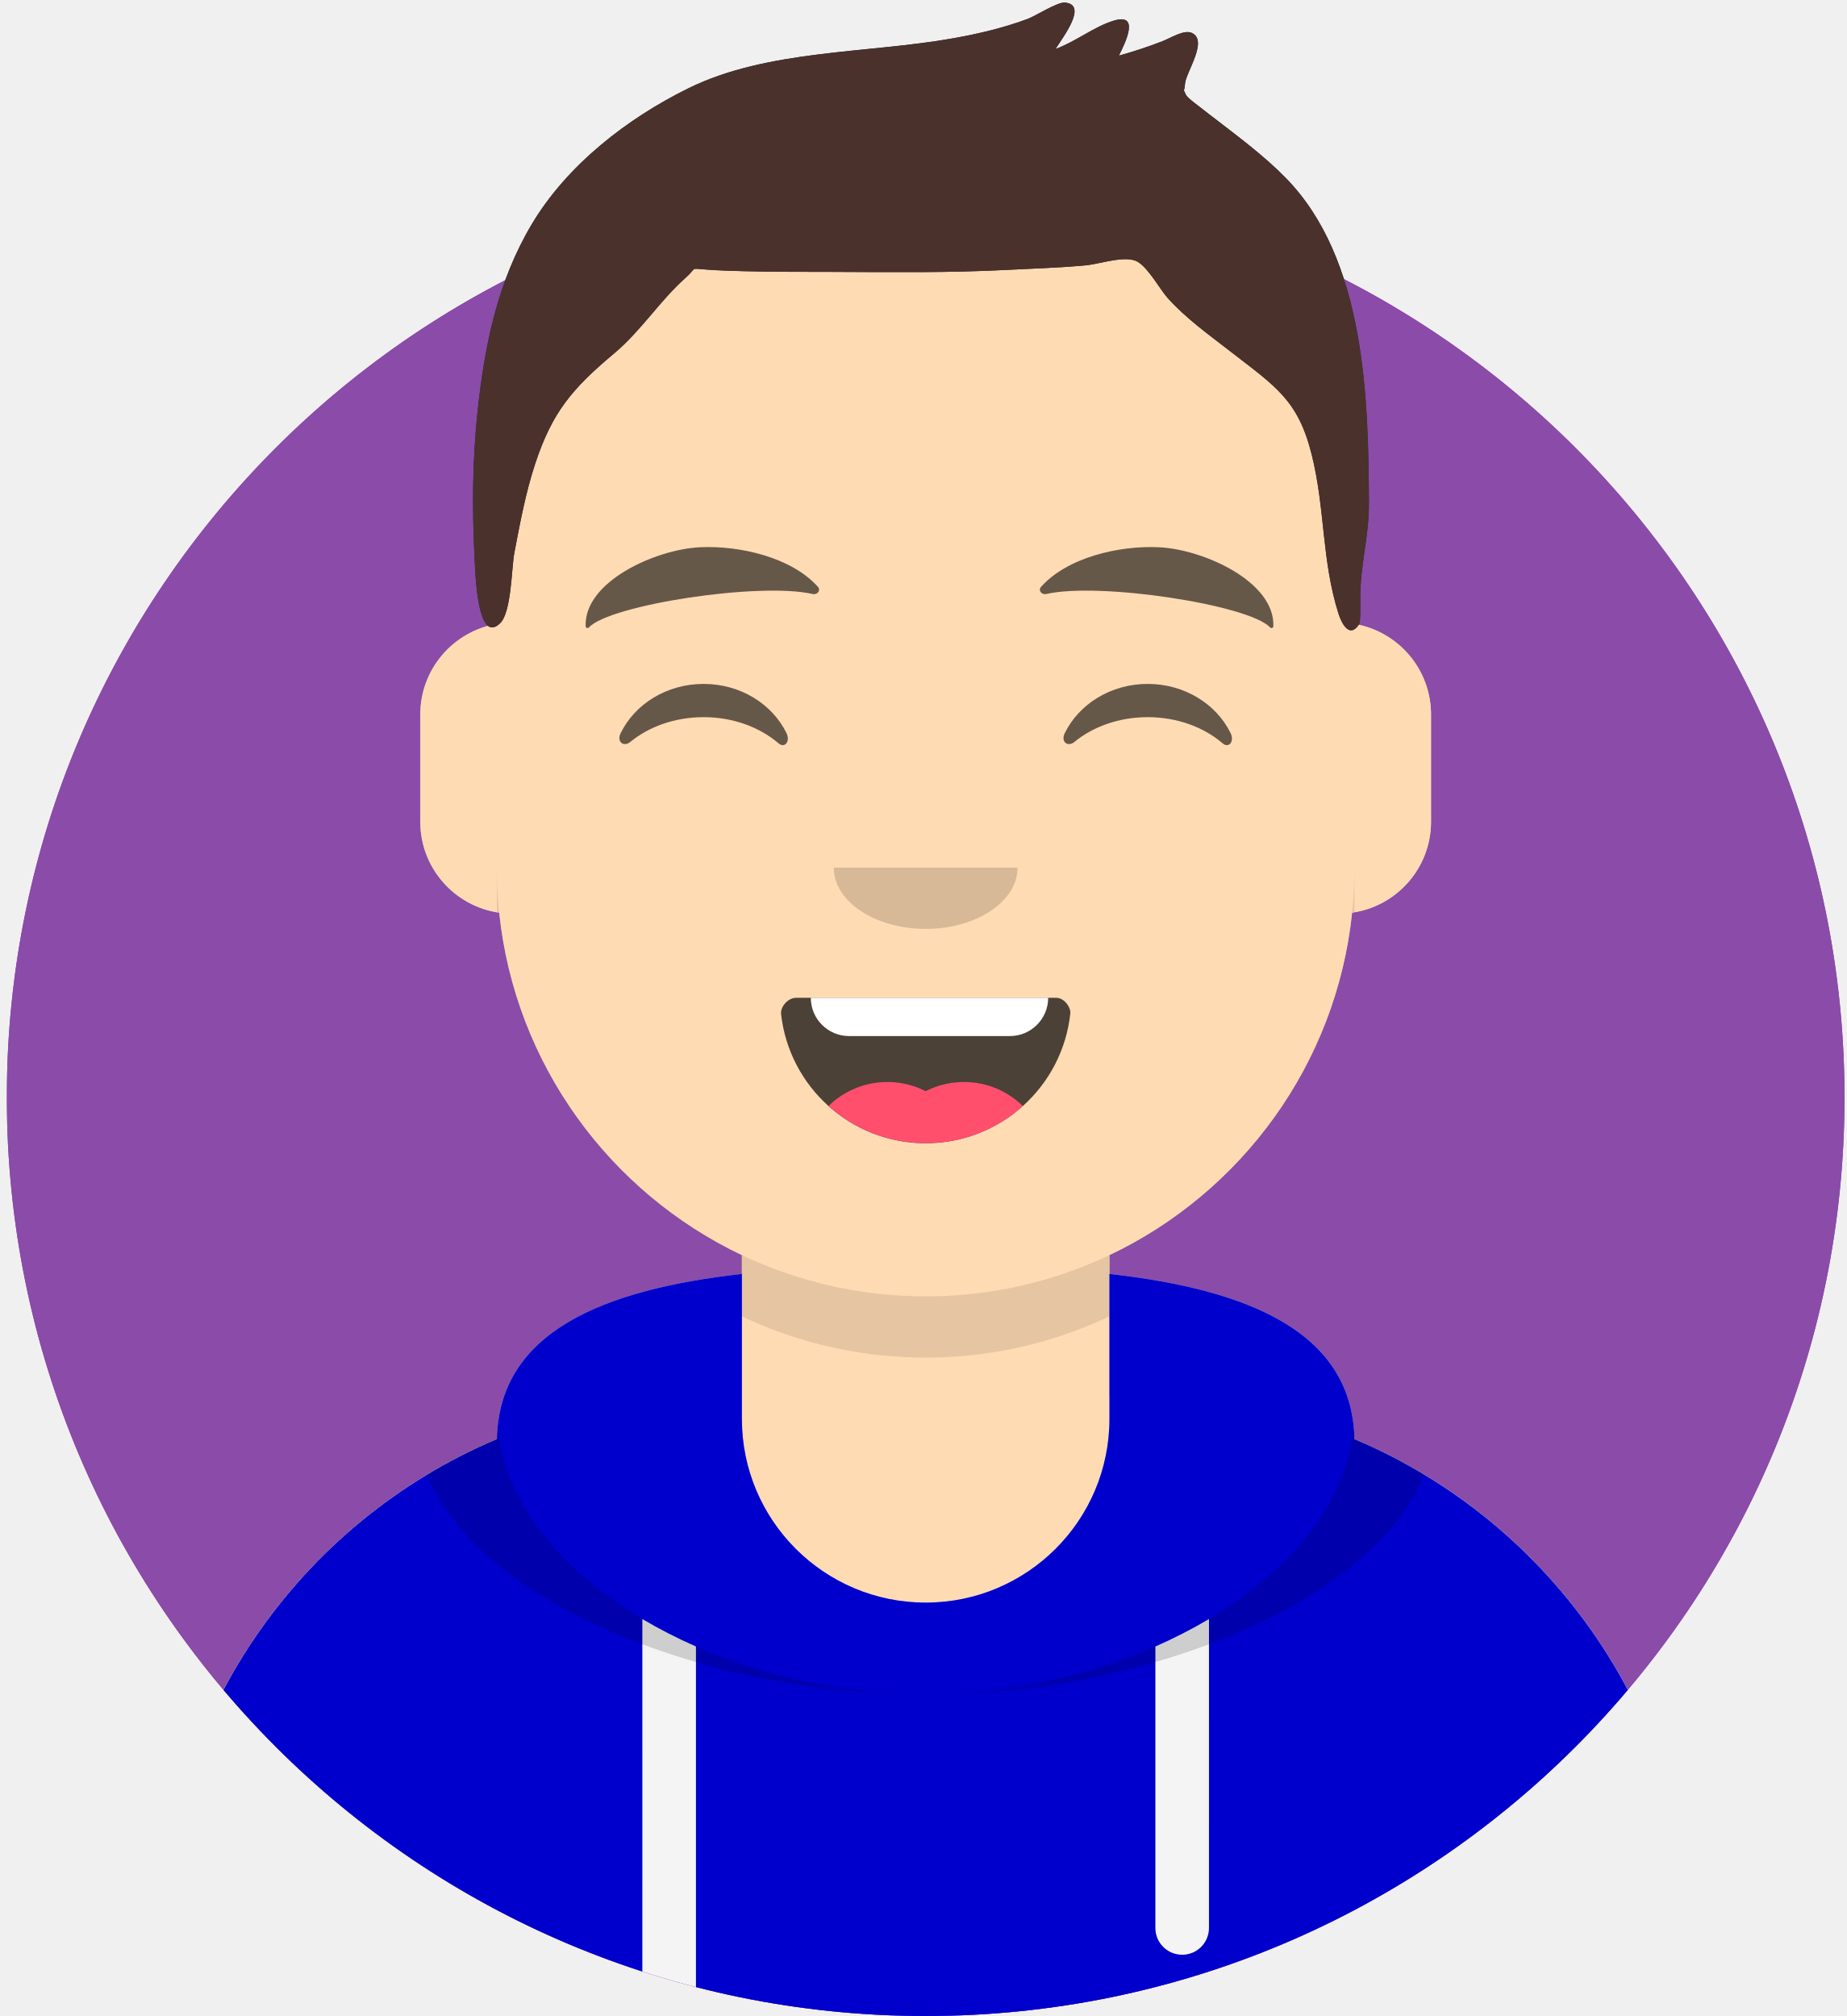
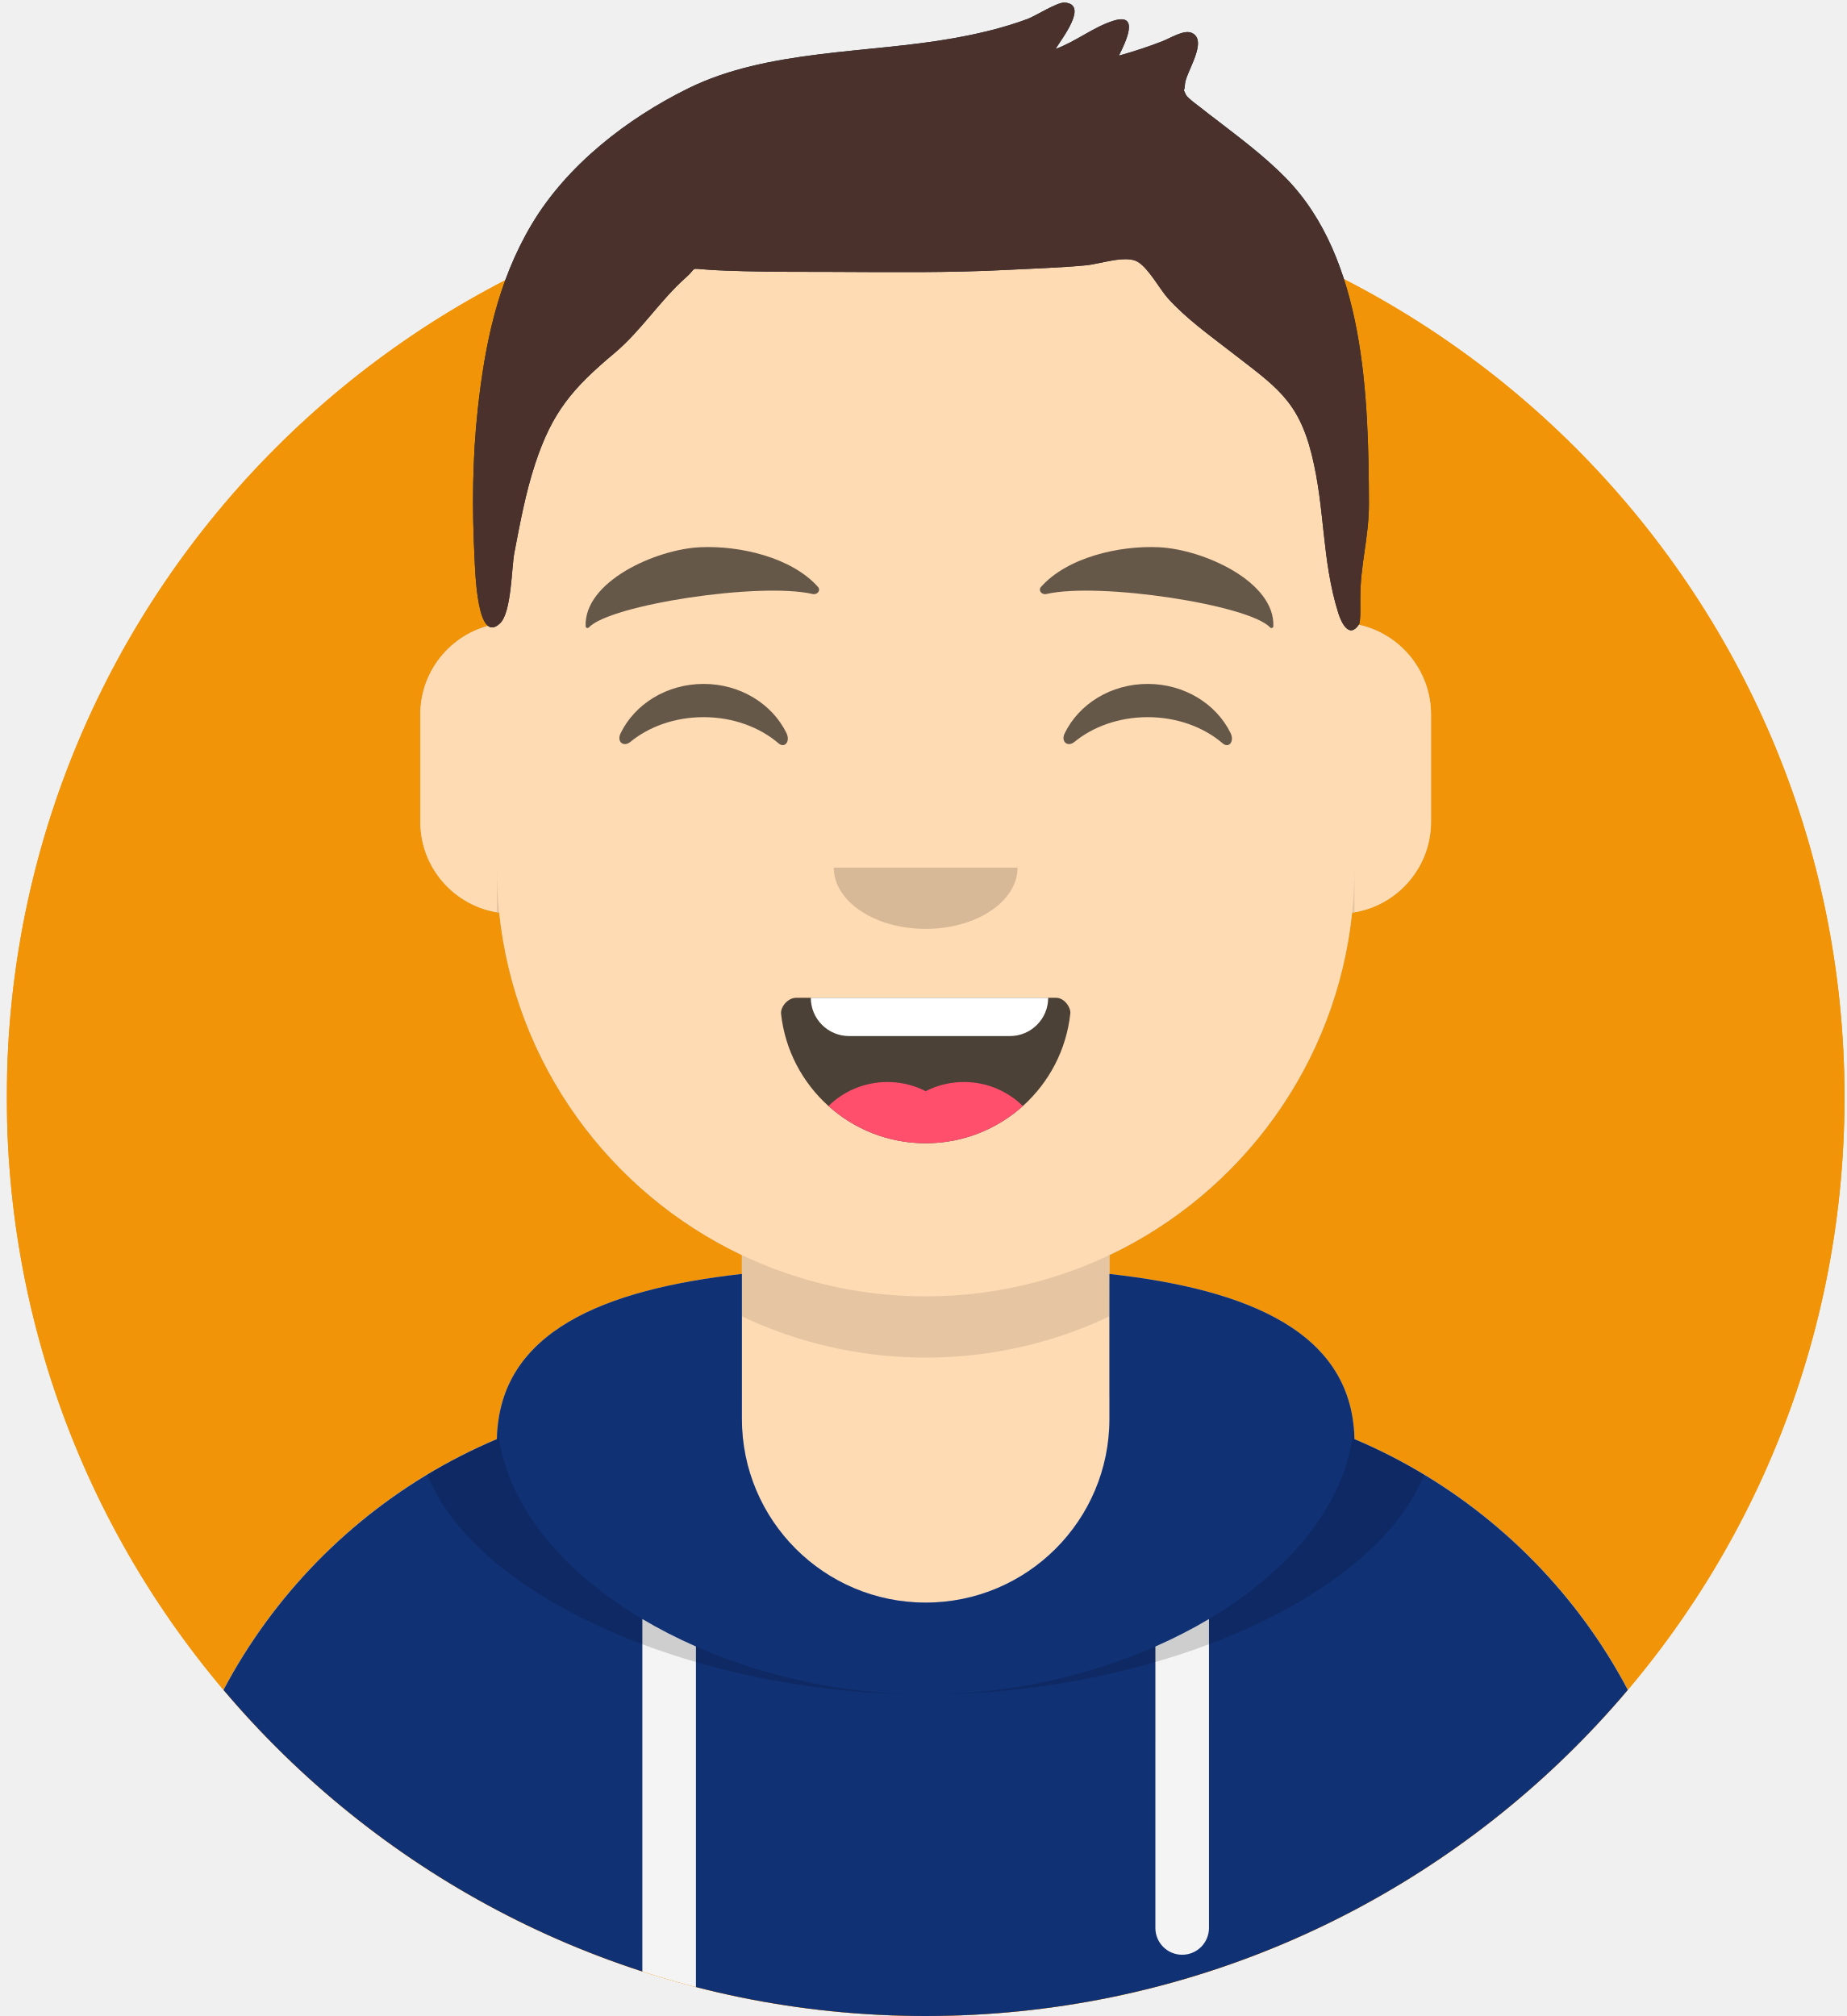
<svg xmlns="http://www.w3.org/2000/svg" xmlns:xlink="http://www.w3.org/1999/xlink" width="217px" height="237px" viewBox="0 0 217 237" version="1.1">
  <defs>
    <circle id="path-1" cx="108" cy="108" r="108" />
    <path d="M-3.19744231e-14,144 L-3.19744231e-14,-1.42108547e-14 L237.6,-1.42108547e-14 L237.6,144 L226.8,144 C226.8,203.647 178.447,252 118.8,252 C59.153,252 10.8,203.647 10.8,144 L10.8,144 L-3.19744231e-14,144 Z" id="path-3" />
    <path d="M90,0 C117.835,-5.11323436e-15 140.4,22.565 140.4,50.4 L140.401,55.949 C145.508,56.807 149.4,61.249 149.4,66.6 L149.4,79.2 C149.4,84.647 145.367,89.152 140.125,89.893 C138.265,107.718 127.114,122.78 111.601,130.149 L111.6,146.7 L115.2,146.7 C150.988,146.7 180,175.712 180,211.5 L180,219.6 L0,219.6 L0,211.5 C-4.38277231e-15,175.712 29.012,146.7 64.8,146.7 L68.4,146.7 L68.4,130.15 C52.886,122.78 41.735,107.718 39.875,89.893 C34.633,89.152 30.6,84.647 30.6,79.2 L30.6,66.6 C30.6,61.249 34.492,56.806 39.6,55.949 L39.6,50.4 C39.6,22.565 62.165,5.11323436e-15 90,0 Z" id="path-5" />
    <path d="M140.401,11.764 C156.691,13.587 169.2,18.597 169.2,31.569 L169.194,31.18 C192.467,41.01 208.8,64.047 208.8,90.9 L208.8,99 L28.8,99 L28.8,90.9 C28.8,64.047 45.133,41.01 68.406,31.18 C68.653,18.496 81.073,13.568 97.2,11.764 L97.2,28.8 C97.2,40.729 106.871,50.4 118.8,50.4 C130.729,50.4 140.4,40.729 140.4,28.8 L140.4,28.8 Z" id="path-7" />
    <path d="M31.606,13.615 C32.558,22.158 39.803,28.8 48.6,28.8 C57.424,28.8 64.687,22.117 65.603,13.536 C65.676,12.845 64.905,11.7 63.938,11.7 C50.534,11.7 40.264,11.7 33.378,11.7 C32.406,11.7 31.511,12.761 31.606,13.615 Z" id="path-9" />
    <rect id="path-11" x="0" y="0" width="237.6" height="252" />
    <path d="M118.135,20.928 C115.651,18.39 112.767,16.236 109.962,14.076 C109.343,13.6 108.715,13.135 108.109,12.641 C107.972,12.528 106.563,11.519 106.394,11.148 C105.988,10.254 106.224,10.95 106.28,9.884 C106.35,8.535 109.1,4.727 107.048,3.854 C106.146,3.47 104.536,4.492 103.67,4.83 C101.977,5.49 100.263,6.054 98.512,6.54 C99.351,4.869 100.95,1.524 97.944,2.419 C95.603,3.116 93.421,4.91 91.068,5.753 C91.847,4.477 94.96,0.523 92.147,0.302 C91.271,0.233 88.724,1.875 87.782,2.226 C84.959,3.275 82.075,3.953 79.111,4.487 C69.033,6.304 57.248,5.786 47.923,10.374 C40.735,13.911 33.636,19.4 29.484,26.389 C25.481,33.125 23.984,40.498 23.146,48.217 C22.532,53.882 22.482,59.738 22.769,65.424 C22.863,67.287 23.073,75.874 25.779,73.273 C27.127,71.978 27.117,66.745 27.457,64.974 C28.133,61.451 28.783,57.911 29.91,54.5 C31.895,48.49 34.238,45.687 39.184,41.547 C42.359,38.89 44.588,35.3 47.625,32.62 C48.99,31.416 47.949,31.542 50.143,31.7 C51.616,31.806 53.097,31.846 54.574,31.885 C57.99,31.974 61.412,31.951 64.829,31.963 C71.711,31.988 78.561,32.085 85.437,31.725 C88.492,31.565 91.556,31.478 94.603,31.195 C96.306,31.038 99.326,29.947 100.728,30.78 C102.01,31.543 103.342,34.034 104.263,35.054 C106.438,37.464 109.032,39.305 111.576,41.282 C116.881,45.403 119.559,46.98 121.17,53.421 C122.775,59.838 122.325,65.791 124.312,72.106 C124.662,73.217 125.586,75.13 126.726,73.415 C126.937,73.096 126.883,71.345 126.883,70.337 C126.883,66.27 127.913,63.218 127.9,59.123 C127.849,46.674 127.447,30.442 118.135,20.928 Z" id="path-13" />
  </defs>
  <g id="Website" stroke="none" stroke-width="1" fill="none" fill-rule="evenodd">
    <g id="mf-avatar" transform="translate(-10, -15)">
      <g id="Circle" transform="translate(10.8, 36)">
        <mask id="mask-2" fill="white">
          <use xlink:href="#path-1" />
        </mask>
-         <use id="Circle-Background" fill="#972dc2" xlink:href="#path-1" />
-         <g id="🖍-Circle-Color" mask="url(#mask-2)" fill="#8a4ca8">
+         <use id="Circle-Background" fill="#fa920b" xlink:href="#path-1" />
+         <g id="🖍-Circle-Color" mask="url(#mask-2)" fill="#f19408">
          <rect id="🖍Color" x="0" y="0" width="216.445" height="216" />
        </g>
      </g>
      <mask id="mask-4" fill="white">
        <use xlink:href="#path-3" />
      </mask>
      <g id="Mask" />
      <g id="Avataaar" mask="url(#mask-4)">
        <g id="Body" transform="translate(28.8, 32.4)">
          <mask id="mask-6" fill="white">
            <use xlink:href="#path-5" />
          </mask>
          <use fill="#D0C6AC" xlink:href="#path-5" />
          <g id="Skin/👶🏻-05-Pale" mask="url(#mask-6)" fill="#FFDBB4">
            <g transform="translate(-28.8, 0)" id="Color">
              <rect x="0" y="0" width="238.384" height="220.355" />
            </g>
          </g>
          <path d="M39.6,84.6 C39.6,112.435 62.165,135 90,135 C117.835,135 140.4,112.435 140.4,84.6 L140.4,84.6 L140.4,91.8 C140.4,119.635 117.835,142.2 90,142.2 C62.165,142.2 39.6,119.635 39.6,91.8 Z" id="Neck-Shadow" fill-opacity="0.1" fill="#000000" mask="url(#mask-6)" />
        </g>
        <g id="Clothing/Hoodie" transform="translate(0, 153)">
          <mask id="mask-8" fill="white">
            <use xlink:href="#path-7" />
          </mask>
          <use id="Hoodie" fill="#B7C1DB" fill-rule="evenodd" xlink:href="#path-7" />
-           <g id="Color/Palette/Slate" mask="url(#mask-8)" fill="#0000cc" fill-rule="evenodd">
+           <g id="Color/Palette/Slate" mask="url(#mask-8)" fill="#113175" fill-rule="evenodd">
            <rect id="🖍Color" x="0" y="0" width="238.491" height="99" />
          </g>
          <path d="M91.8,55.565 L91.8,99 L85.5,99 L85.499,52.335 C87.483,53.514 89.592,54.594 91.8,55.565 Z M152.101,52.334 L152.1,88.65 C152.1,90.39 150.69,91.8 148.95,91.8 C147.21,91.8 145.8,90.39 145.8,88.65 L145.801,55.565 C148.009,54.594 150.118,53.513 152.101,52.334 Z" id="Straps" fill="#F4F4F4" fill-rule="evenodd" mask="url(#mask-8)" />
          <path d="M155.733,11.451 C169.28,14.013 178.65,19.118 178.65,29.077 C178.65,46.818 148.916,61.2 118.8,61.2 C88.684,61.2 58.95,46.818 58.95,29.077 C58.95,19.118 68.32,14.013 81.867,11.451 C73.689,14.466 68.4,19.534 68.4,27.969 C68.4,46.322 93.439,61.2 118.8,61.2 C144.161,61.2 169.2,46.322 169.2,27.969 C169.2,19.71 164.13,14.679 156.241,11.642 Z" id="Shadow" fill-opacity="0.16" fill="#000000" fill-rule="evenodd" mask="url(#mask-8)" />
        </g>
        <g id="Face" transform="translate(68.4, 73.8)">
          <g id="Mouth/Smile" transform="translate(1.8, 46.8)">
            <mask id="mask-10" fill="white">
              <use xlink:href="#path-9" />
            </mask>
            <use id="Mouth" fill-opacity="0.7" fill="#000000" fill-rule="evenodd" xlink:href="#path-9" />
            <path d="M39.6,1.8 L58.5,1.8 C60.985,1.8 63,3.815 63,6.3 L63,11.7 C63,14.185 60.985,16.2 58.5,16.2 L39.6,16.2 C37.115,16.2 35.1,14.185 35.1,11.7 L35.1,6.3 C35.1,3.815 37.115,1.8 39.6,1.8 Z" id="Teeth" fill="#FFFFFF" fill-rule="evenodd" mask="url(#mask-10)" />
            <g id="Tongue" stroke-width="1" fill-rule="evenodd" mask="url(#mask-10)" fill="#FF4F6D">
              <g transform="translate(34.2, 21.6)">
                <circle cx="9.9" cy="9.9" r="9.9" />
                <circle cx="18.9" cy="9.9" r="9.9" />
              </g>
            </g>
          </g>
          <g id="Nose/Default" transform="translate(25.2, 36)" fill="#000000" fill-opacity="0.16">
            <path d="M14.4,7.2 C14.4,11.176 19.235,14.4 25.2,14.4 L25.2,14.4 C31.165,14.4 36,11.176 36,7.2" id="Nose" />
          </g>
          <g id="Eyes/Happy-😁" transform="translate(0, 7.2)" fill="#000000" fill-opacity="0.6">
            <path d="M14.544,20.203 C16.206,16.784 19.948,14.4 24.298,14.4 C28.632,14.4 32.363,16.767 34.034,20.166 C34.53,21.176 33.824,22.003 33.112,21.39 C30.906,19.494 27.773,18.309 24.298,18.309 C20.931,18.309 17.886,19.421 15.694,21.214 C14.892,21.87 14.058,21.203 14.544,20.203 Z" id="Squint" />
            <path d="M66.744,20.203 C68.406,16.784 72.148,14.4 76.498,14.4 C80.832,14.4 84.563,16.767 86.234,20.166 C86.73,21.176 86.024,22.003 85.312,21.39 C83.106,19.494 79.973,18.309 76.498,18.309 C73.131,18.309 70.086,19.421 67.894,21.214 C67.092,21.87 66.258,21.203 66.744,20.203 Z" id="Squint" />
          </g>
          <g id="Eyebrow/Natural/Default-Natural" fill="#000000" fill-opacity="0.6">
            <path d="M23.435,5.589 C18.25,6.285 10.164,10.805 10.84,16.036 C10.862,16.207 11.121,16.261 11.233,16.118 C13.471,13.248 30.774,9.033 37.075,9.913 C37.652,9.994 38.032,9.399 37.639,9.027 C34.269,5.845 28.08,4.961 23.435,5.589" id="Eyebrow" transform="translate(24.3, 10.8) rotate(5) translate(-24.3, -10.8) " />
            <path d="M76.535,5.589 C71.35,6.285 63.264,10.805 63.94,16.036 C63.962,16.207 64.221,16.261 64.333,16.118 C66.571,13.248 83.874,9.033 90.175,9.913 C90.752,9.994 91.132,9.399 90.739,9.027 C87.369,5.845 81.18,4.961 76.535,5.589" id="Eyebrow" transform="translate(77.4, 10.8) scale(-1, 1) rotate(5) translate(-77.4, -10.8) " />
          </g>
        </g>
        <g id="Top">
          <mask id="mask-12" fill="white">
            <use xlink:href="#path-11" />
          </mask>
          <g id="Mask" />
          <g mask="url(#mask-12)">
            <g transform="translate(43, 15)">
              <mask id="mask-14" fill="white">
                <use xlink:href="#path-13" />
              </mask>
              <use id="Short-Hair" stroke="none" fill="#1F3140" fill-rule="evenodd" xlink:href="#path-13" />
              <g id="Color/Hair/Brown-Dark" stroke="none" fill="none" mask="url(#mask-14)" fill-rule="evenodd">
                <g transform="translate(-43.1, -15)" fill="#4A312C" id="Color">
                  <rect x="0" y="0" width="239.107" height="252.406" />
                </g>
              </g>
            </g>
          </g>
        </g>
      </g>
    </g>
  </g>
</svg>
